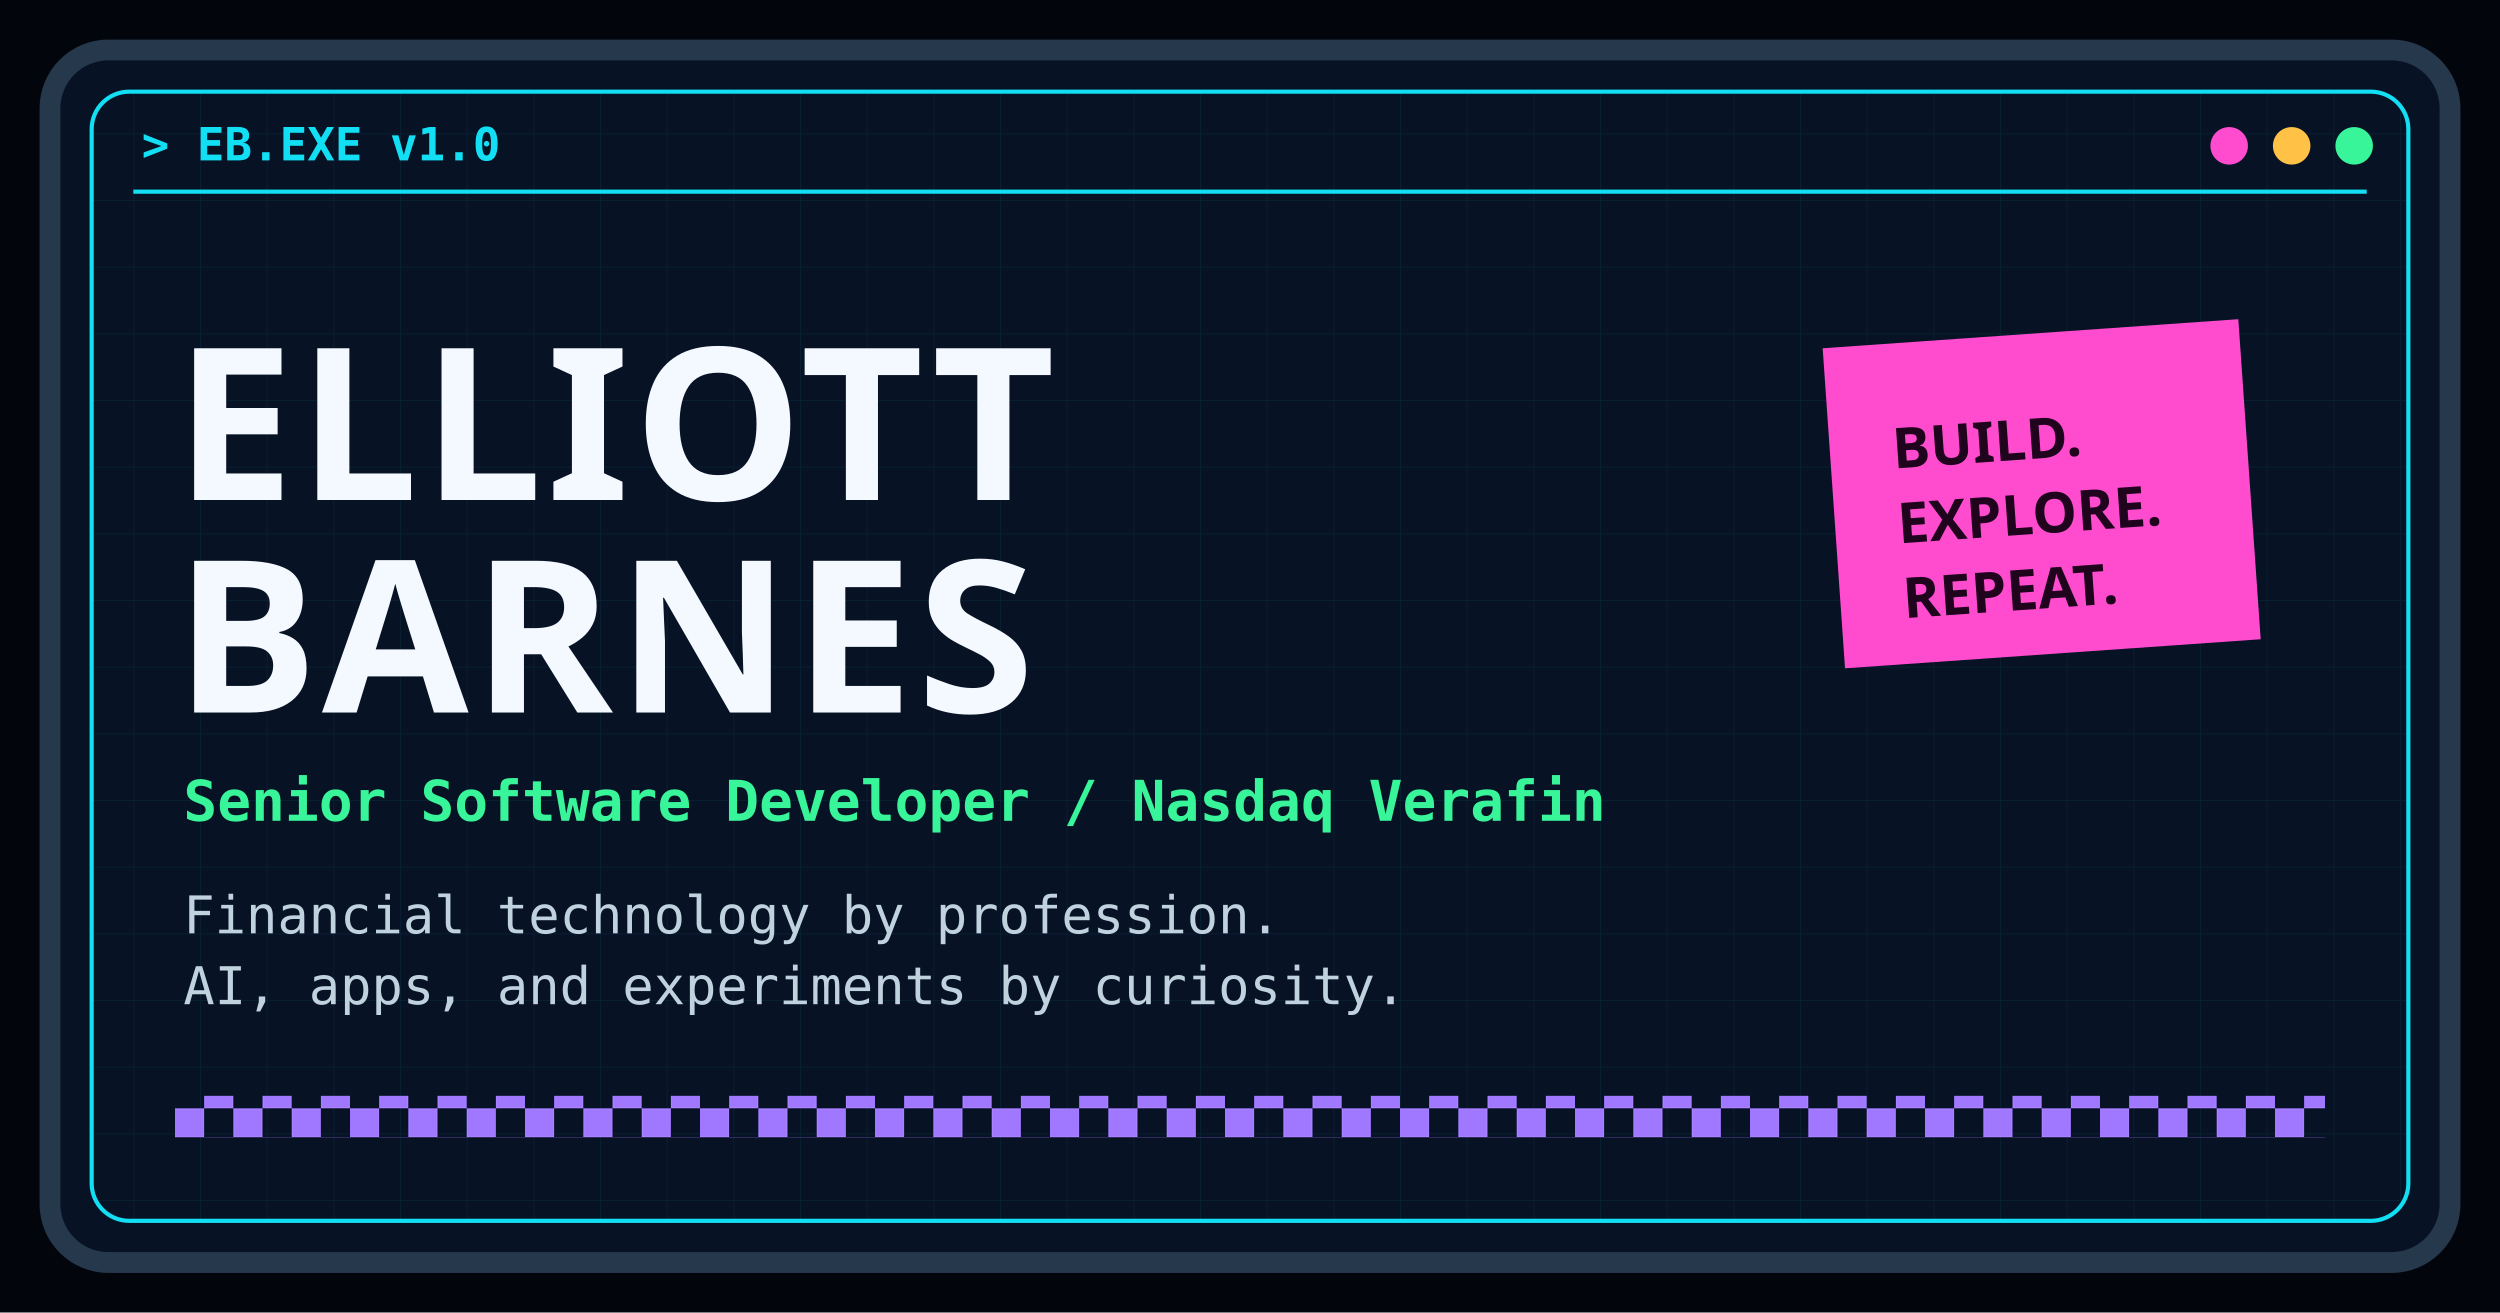
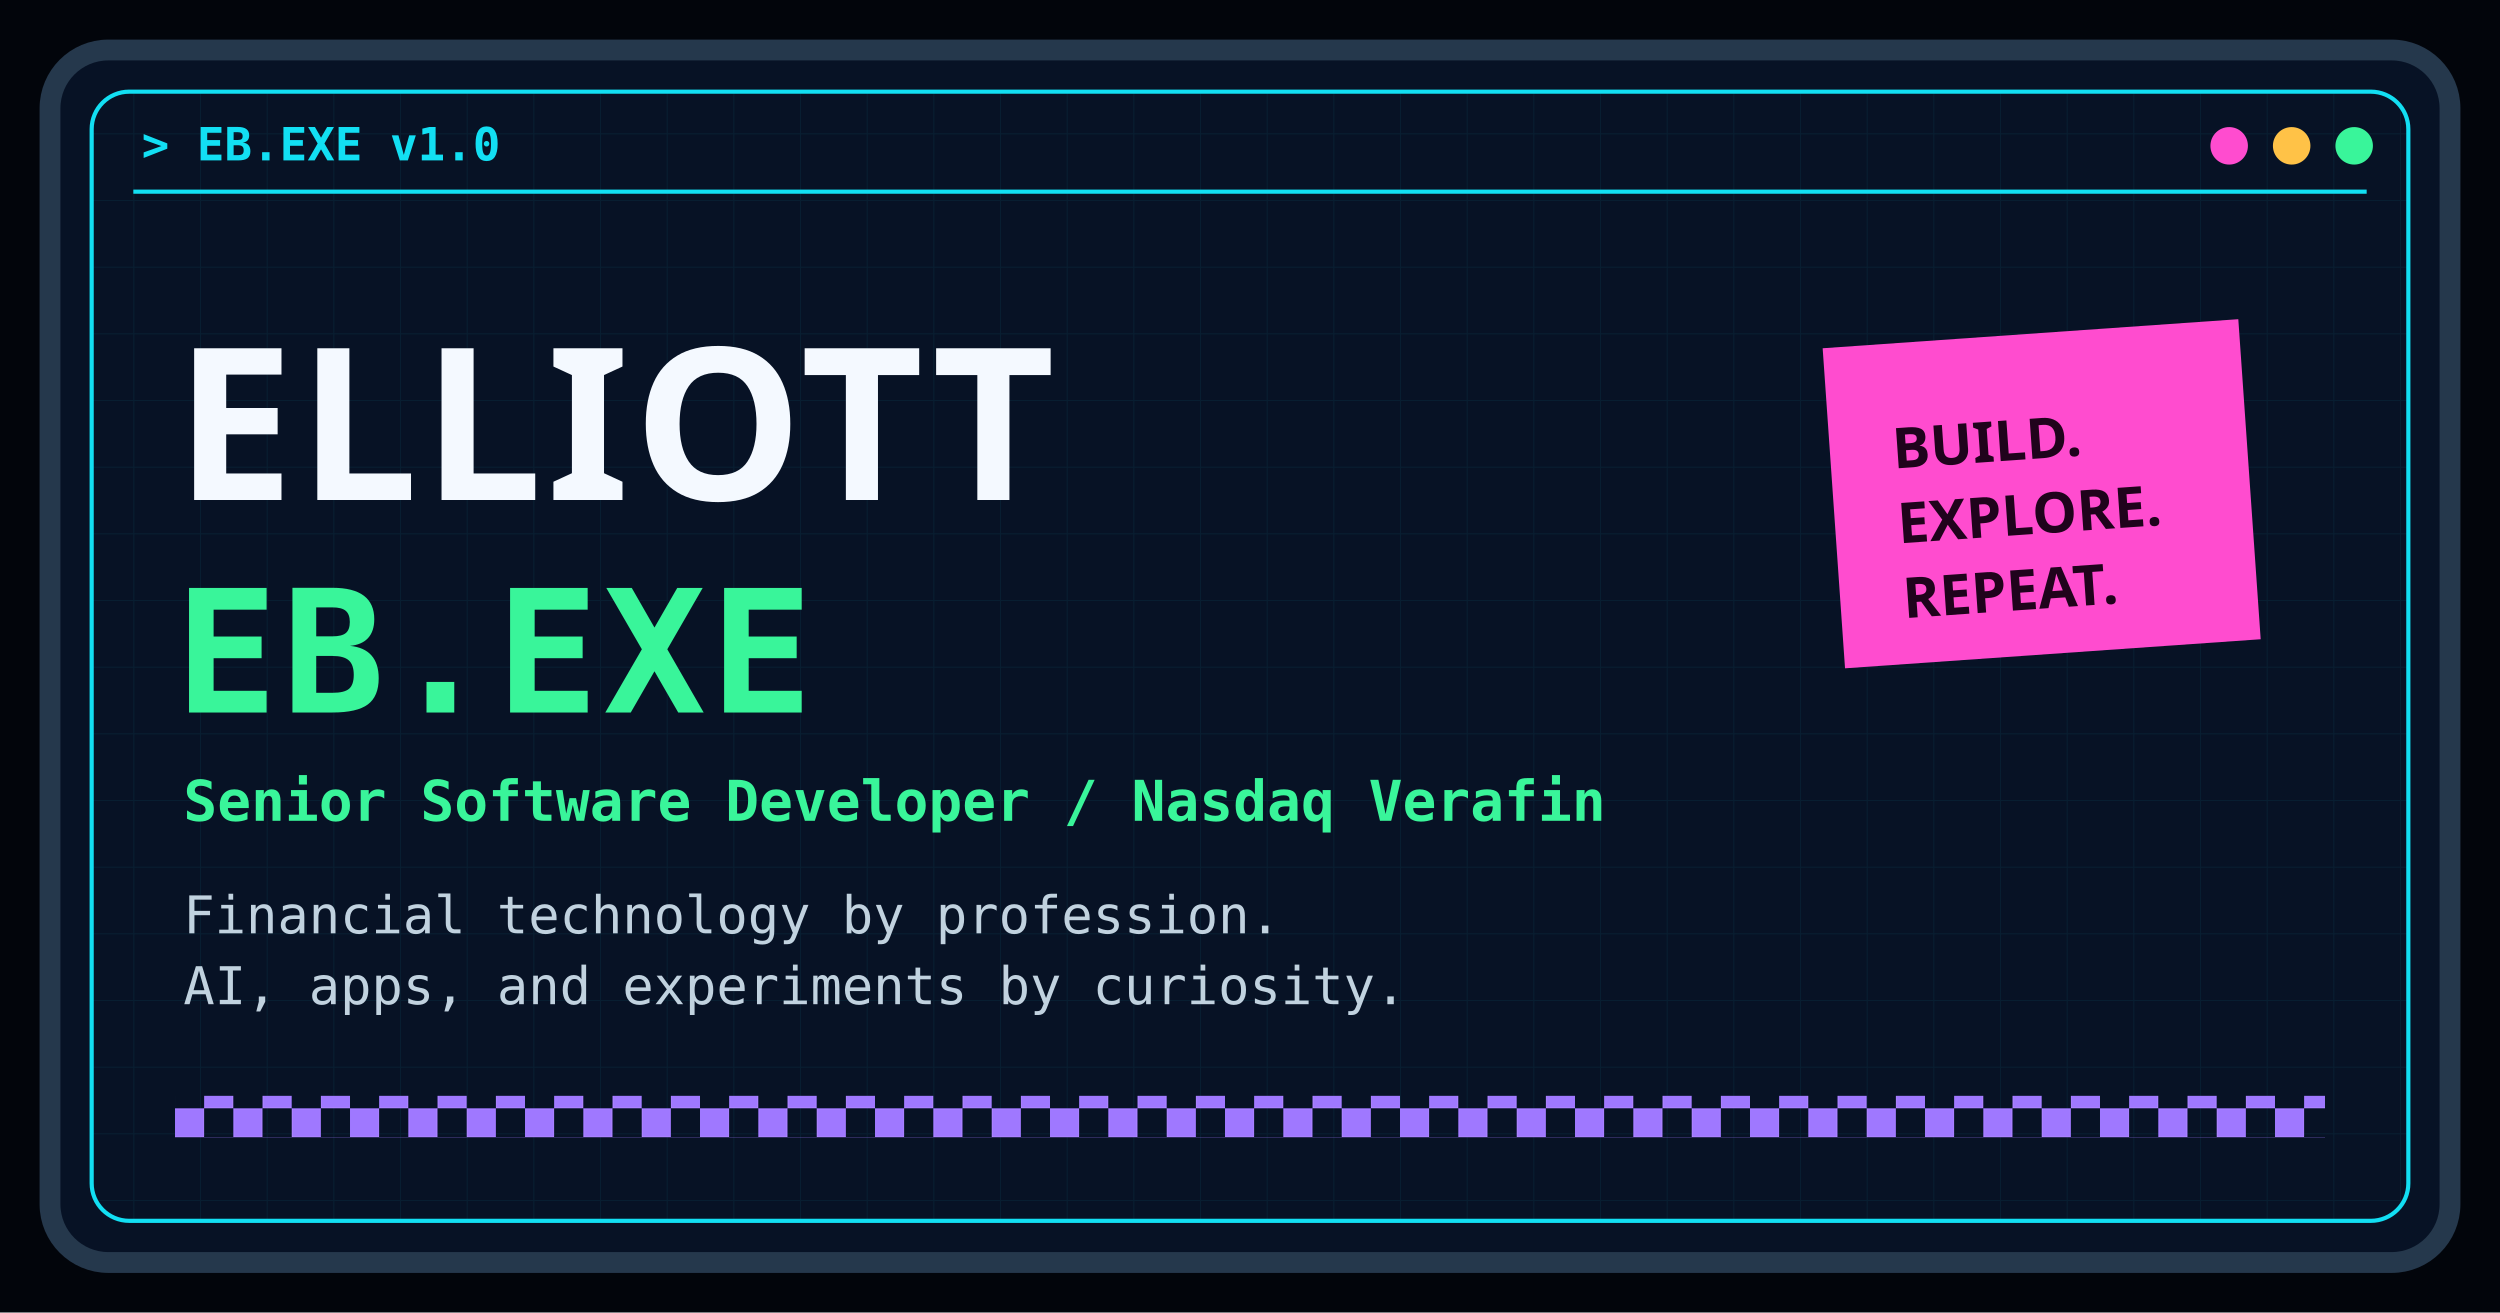
<svg xmlns="http://www.w3.org/2000/svg" width="1200" height="630" viewBox="0 0 1200 630" role="img" aria-labelledby="title desc">
  <defs>
    <pattern id="grid" width="32" height="32" patternUnits="userSpaceOnUse">
      <path d="M32 0H0v32" fill="none" stroke="#12dff3" stroke-opacity=".06" />
    </pattern>
    <pattern id="checks" width="28" height="28" patternUnits="userSpaceOnUse">
      <rect width="14" height="14" fill="#9f78ff" />
      <rect x="14" y="14" width="14" height="14" fill="#9f78ff" />
    </pattern>
  </defs>
  <rect width="1200" height="630" fill="#02050b" />
  <rect x="24" y="24" width="1152" height="582" rx="28" fill="#071225" stroke="#25384c" stroke-width="10" />
  <rect x="44" y="44" width="1112" height="542" rx="18" fill="url(#grid)" stroke="#12dff3" stroke-width="2" />
  <path d="M64 92H1136" stroke="#12dff3" stroke-width="2" />
  <text x="68" y="77" fill="#12dff3" font-family="monospace" font-size="22" font-weight="700">&gt; EB.EXE v1.0</text>
  <circle cx="1070" cy="70" r="9" fill="#ff4ccf" />
  <circle cx="1100" cy="70" r="9" fill="#ffc247" />
  <circle cx="1130" cy="70" r="9" fill="#39f59a" />
  <text x="84" y="240" fill="#f4f9ff" font-family="Arial Black, sans-serif" font-size="102" font-weight="900" letter-spacing="2">ELLIOTT</text>
-   <text x="84" y="342" fill="#f4f9ff" font-family="Arial Black, sans-serif" font-size="102" font-weight="900" letter-spacing="2">BARNES</text>
+   <text x="84" y="342" fill="#39f59a" font-family="monospace" font-size="82" font-weight="900" letter-spacing="2">EB.EXE</text>
  <text x="88" y="394" fill="#39f59a" font-family="monospace" font-size="27" font-weight="700">Senior Software Developer / Nasdaq Verafin</text>
  <text x="88" y="448" fill="#c1d2df" font-family="monospace" font-size="25">Financial technology by profession.</text>
  <text x="88" y="482" fill="#c1d2df" font-family="monospace" font-size="25">AI, apps, and experiments by curiosity.</text>
  <rect x="84" y="526" width="1032" height="20" fill="url(#checks)" />
  <rect x="880" y="160" width="200" height="154" fill="#ff4ccf" transform="rotate(-4 980 237)" />
  <text x="910" y="220" fill="#20031c" font-family="Arial Black, sans-serif" font-size="27" font-weight="900" transform="rotate(-4 980 237)">BUILD.</text>
  <text x="910" y="256" fill="#20031c" font-family="Arial Black, sans-serif" font-size="27" font-weight="900" transform="rotate(-4 980 237)">EXPLORE.</text>
  <text x="910" y="292" fill="#20031c" font-family="Arial Black, sans-serif" font-size="27" font-weight="900" transform="rotate(-4 980 237)">REPEAT.</text>
</svg>
